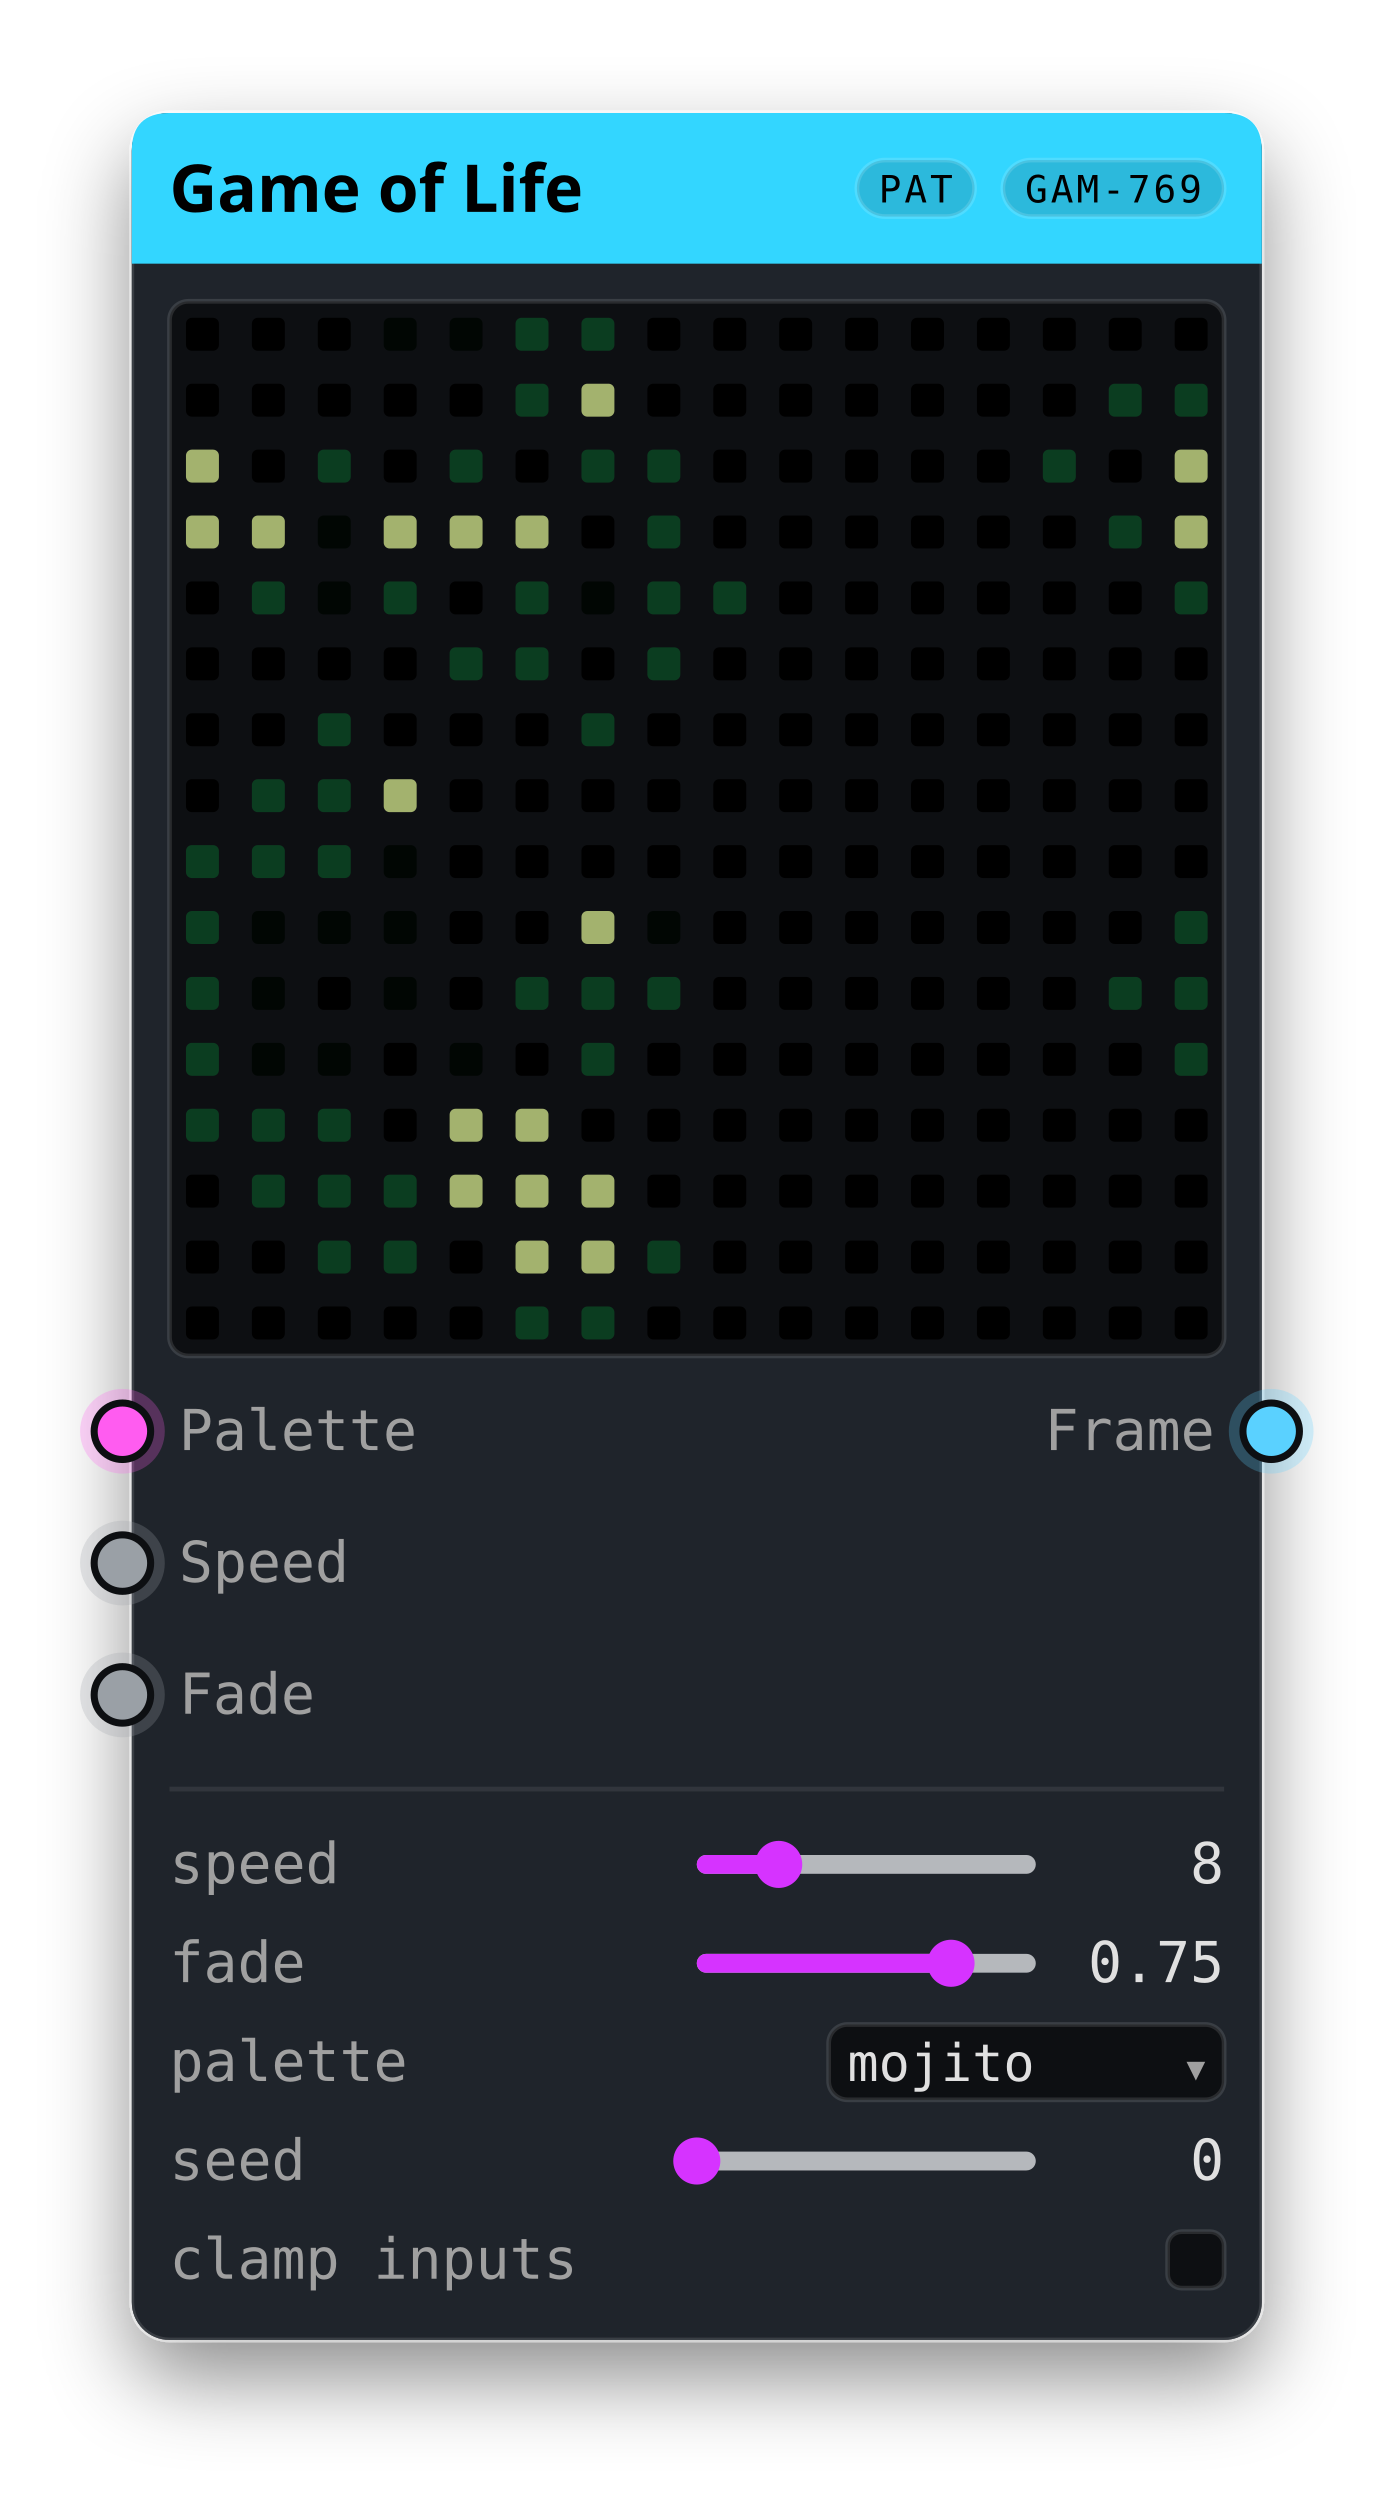
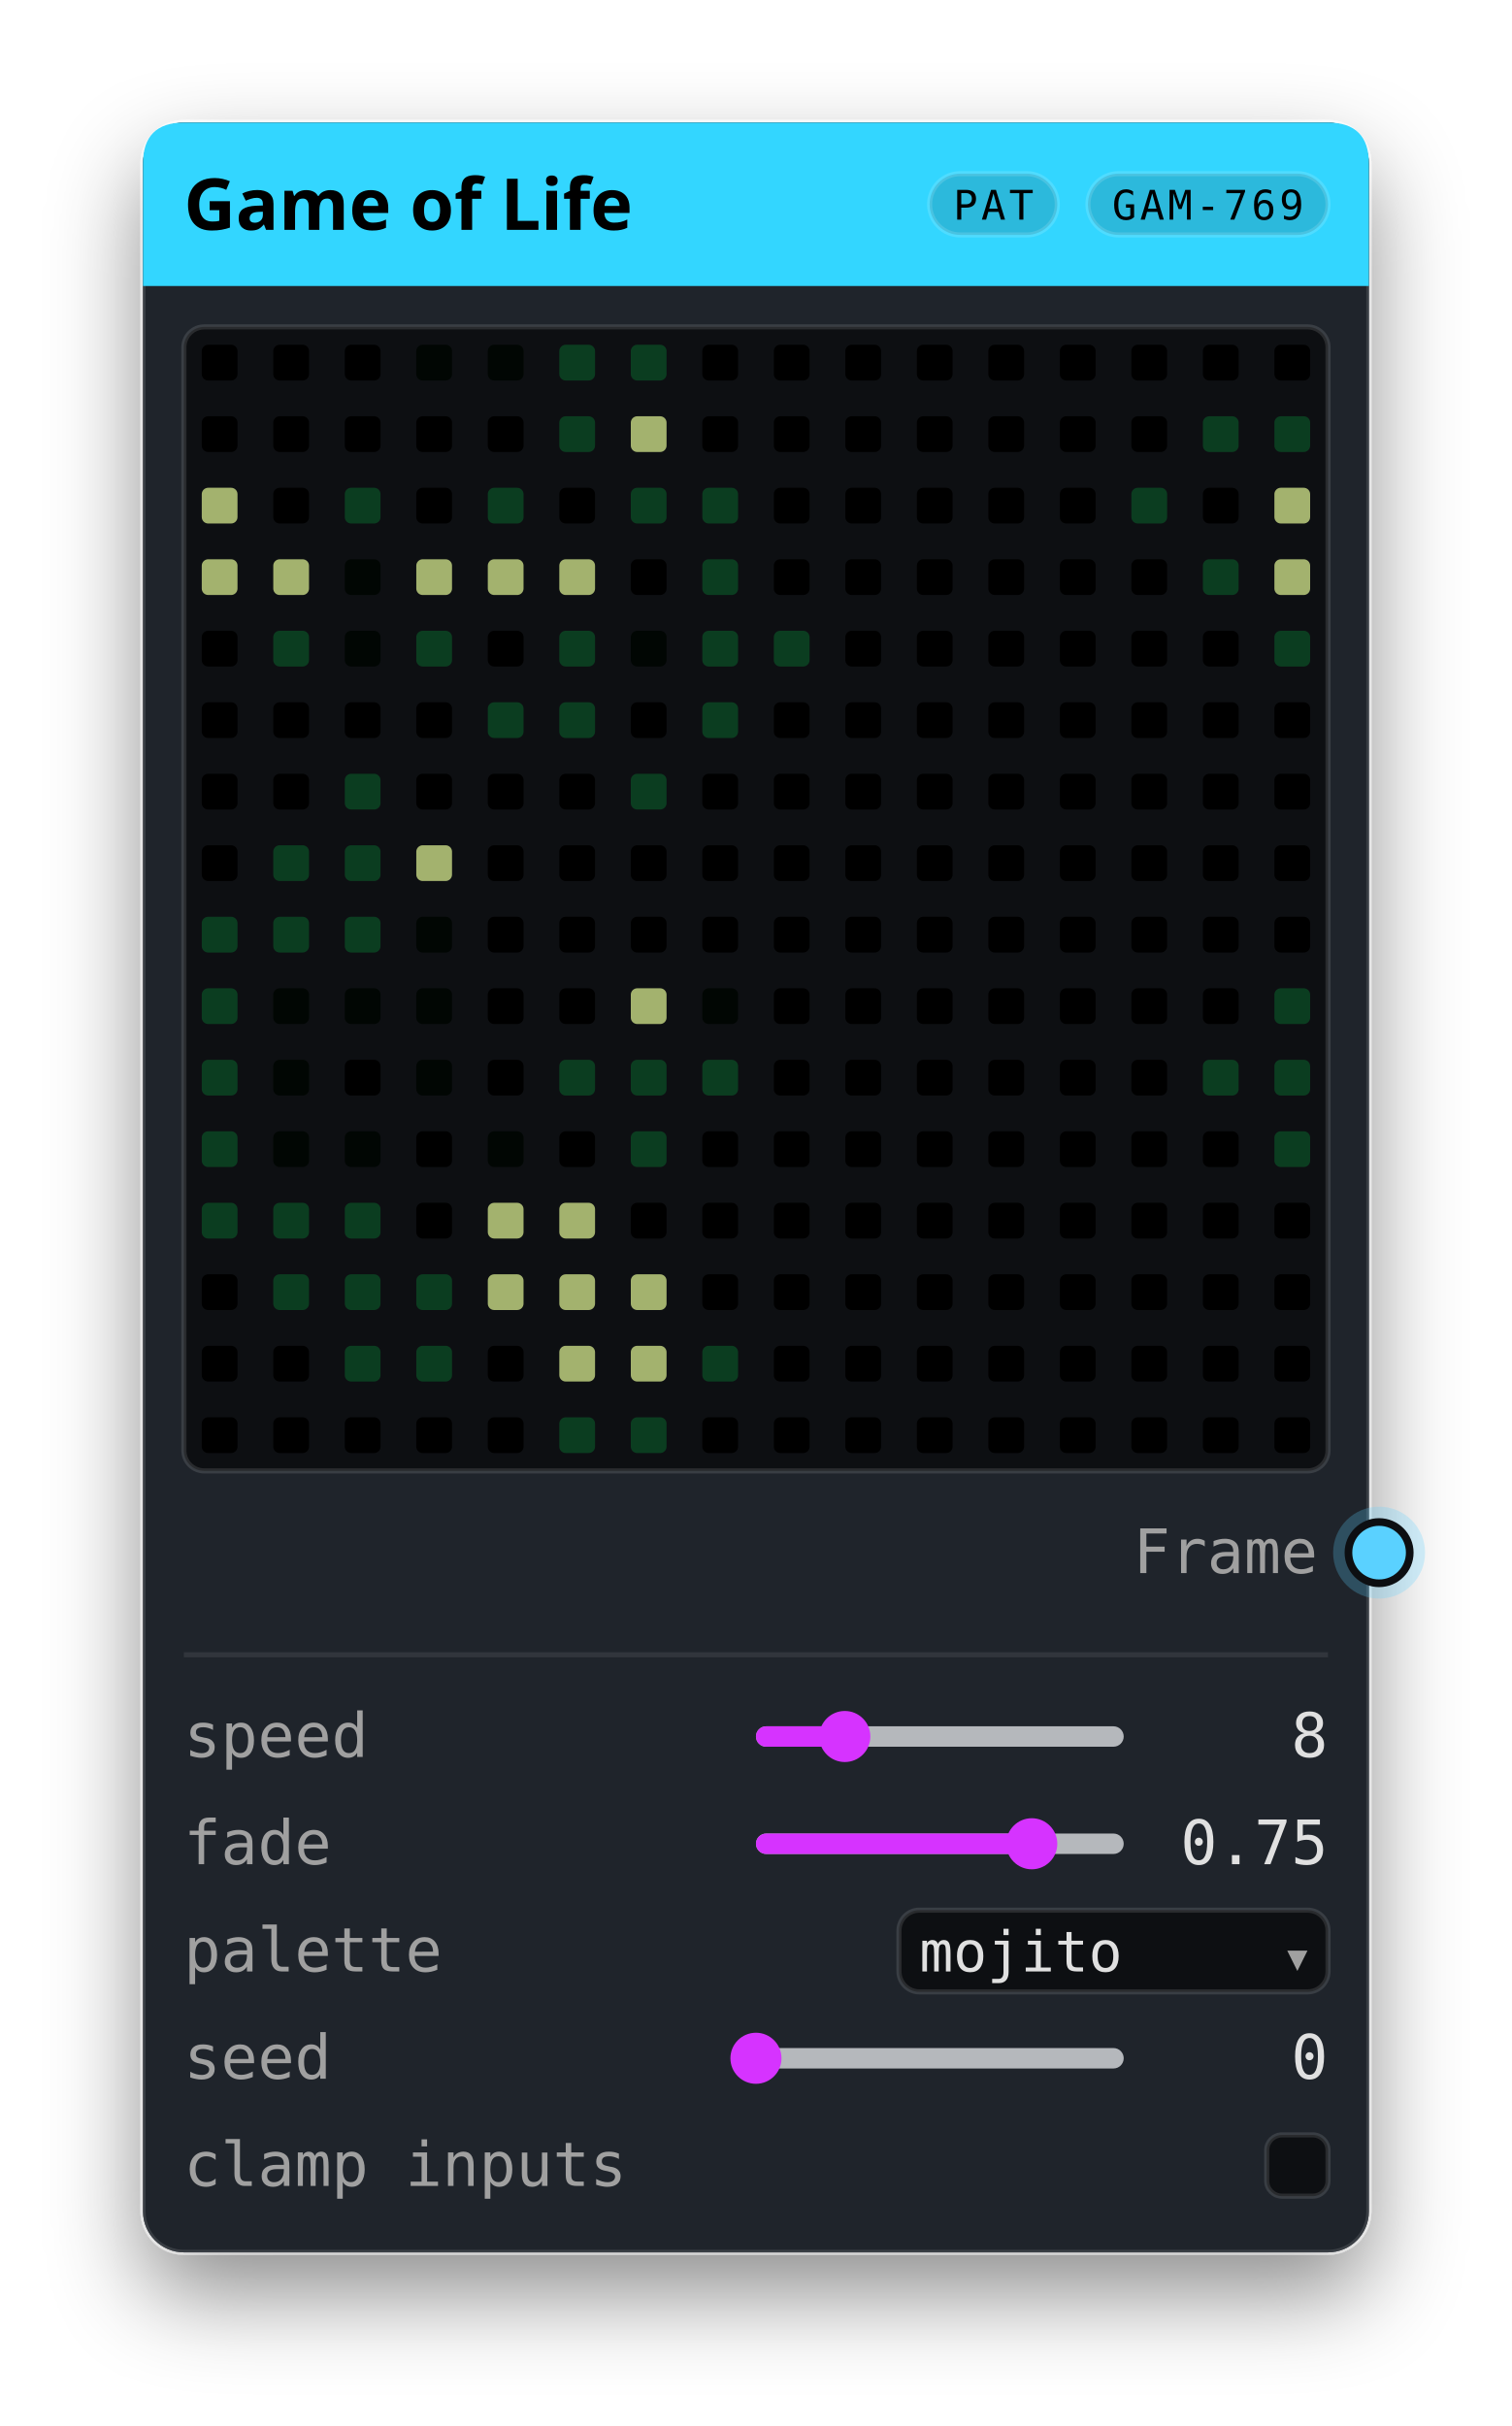
- <svg xmlns="http://www.w3.org/2000/svg" viewBox="0 0 296 531" width="296" height="531" role="img" aria-label="Game of Life node">
+ <svg xmlns="http://www.w3.org/2000/svg" viewBox="0 0 296 475" width="296" height="475" role="img" aria-label="Game of Life node">
  <defs>
    <filter id="shadow" x="-20%" y="-20%" width="140%" height="160%">
      <feDropShadow dx="0" dy="8" stdDeviation="9" flood-color="#000" flood-opacity="0.45" />
    </filter>
  </defs>
  <g transform="translate(28,24)">
-     <rect x="0" y="0" width="240" height="473" rx="8" fill="#1f242b" stroke="rgba(255,255,255,0.12)" filter="url(#shadow)" />
-     <rect x="0" y="0" width="240" height="473" rx="8" fill="#1f242b" stroke="rgba(255,255,255,0.12)" />
+     <rect x="0" y="0" width="240" height="417" rx="8" fill="#1f242b" stroke="rgba(255,255,255,0.12)" filter="url(#shadow)" />
+     <rect x="0" y="0" width="240" height="417" rx="8" fill="#1f242b" stroke="rgba(255,255,255,0.12)" />
    <path d="M0,32 L0,8 Q0,0 8,0 L232,0 Q240,0 240,8 L240,32 Z" fill="#33d6ff" />
    <text x="8" y="21" font-family="'Audiowide','Trebuchet MS','Arial Black',sans-serif" font-size="14" font-weight="600" fill="#000">Game of Life</text>
    <rect x="154" y="10" width="25" height="12" rx="6" fill="rgba(0,0,0,0.14)" stroke="rgba(255,255,255,0.14)" />
    <text x="166.5" y="19" text-anchor="middle" font-family="'JetBrains Mono','Cascadia Mono','Consolas',monospace" font-size="8" letter-spacing="0.08em" fill="#000">PAT</text>
    <rect x="185" y="10" width="47" height="12" rx="6" fill="rgba(0,0,0,0.14)" stroke="rgba(255,255,255,0.14)" />
    <text x="208.5" y="19" text-anchor="middle" font-family="'JetBrains Mono','Cascadia Mono','Consolas',monospace" font-size="8" letter-spacing="0.08em" fill="#000">GAM-769</text>
    <rect x="8" y="40" width="224" height="224" rx="4" fill="#0d0f12" stroke="rgba(255,255,255,0.12)" />
    <rect x="11.50" y="43.50" width="7.00" height="7.00" rx="1.26" fill="rgb(0,0,0)" />
    <rect x="25.50" y="43.50" width="7.00" height="7.00" rx="1.26" fill="rgb(0,0,0)" />
    <rect x="39.50" y="43.50" width="7.00" height="7.00" rx="1.26" fill="rgb(0,0,0)" />
    <rect x="53.50" y="43.50" width="7.00" height="7.00" rx="1.26" fill="rgb(1,6,3)" />
    <rect x="67.50" y="43.50" width="7.00" height="7.00" rx="1.26" fill="rgb(1,6,3)" />
    <rect x="81.50" y="43.50" width="7.00" height="7.00" rx="1.26" fill="rgb(11,61,32)" />
    <rect x="95.50" y="43.50" width="7.00" height="7.00" rx="1.26" fill="rgb(11,61,32)" />
    <rect x="109.50" y="43.50" width="7.00" height="7.00" rx="1.26" fill="rgb(0,0,0)" />
    <rect x="123.50" y="43.50" width="7.00" height="7.00" rx="1.26" fill="rgb(0,0,0)" />
    <rect x="137.50" y="43.50" width="7.00" height="7.00" rx="1.26" fill="rgb(0,0,0)" />
    <rect x="151.50" y="43.50" width="7.00" height="7.00" rx="1.26" fill="rgb(0,0,0)" />
    <rect x="165.50" y="43.50" width="7.00" height="7.00" rx="1.26" fill="rgb(0,0,0)" />
    <rect x="179.50" y="43.50" width="7.00" height="7.00" rx="1.26" fill="rgb(0,0,0)" />
    <rect x="193.50" y="43.50" width="7.00" height="7.00" rx="1.26" fill="rgb(0,0,0)" />
    <rect x="207.50" y="43.50" width="7.00" height="7.00" rx="1.26" fill="rgb(0,0,0)" />
    <rect x="221.50" y="43.50" width="7.00" height="7.00" rx="1.26" fill="rgb(0,0,0)" />
    <rect x="11.50" y="57.50" width="7.00" height="7.00" rx="1.26" fill="rgb(0,0,0)" />
    <rect x="25.50" y="57.50" width="7.00" height="7.00" rx="1.26" fill="rgb(0,0,0)" />
    <rect x="39.50" y="57.50" width="7.00" height="7.00" rx="1.26" fill="rgb(0,0,0)" />
    <rect x="53.50" y="57.50" width="7.00" height="7.00" rx="1.26" fill="rgb(0,0,0)" />
    <rect x="67.50" y="57.50" width="7.00" height="7.00" rx="1.26" fill="rgb(0,0,0)" />
    <rect x="81.50" y="57.50" width="7.00" height="7.00" rx="1.26" fill="rgb(11,61,32)" />
    <rect x="95.50" y="57.50" width="7.00" height="7.00" rx="1.26" fill="rgb(163,178,110)" />
    <rect x="109.50" y="57.50" width="7.00" height="7.00" rx="1.26" fill="rgb(0,0,0)" />
    <rect x="123.50" y="57.50" width="7.00" height="7.00" rx="1.26" fill="rgb(0,0,0)" />
    <rect x="137.50" y="57.50" width="7.00" height="7.00" rx="1.26" fill="rgb(0,0,0)" />
    <rect x="151.50" y="57.50" width="7.00" height="7.00" rx="1.26" fill="rgb(0,0,0)" />
    <rect x="165.50" y="57.50" width="7.00" height="7.00" rx="1.26" fill="rgb(0,0,0)" />
    <rect x="179.50" y="57.50" width="7.00" height="7.00" rx="1.26" fill="rgb(0,0,0)" />
    <rect x="193.50" y="57.50" width="7.00" height="7.00" rx="1.26" fill="rgb(0,0,0)" />
    <rect x="207.50" y="57.50" width="7.00" height="7.00" rx="1.26" fill="rgb(11,61,32)" />
    <rect x="221.50" y="57.50" width="7.00" height="7.00" rx="1.26" fill="rgb(11,61,32)" />
    <rect x="11.50" y="71.50" width="7.00" height="7.00" rx="1.26" fill="rgb(163,178,110)" />
    <rect x="25.50" y="71.50" width="7.00" height="7.00" rx="1.26" fill="rgb(0,0,0)" />
    <rect x="39.50" y="71.50" width="7.00" height="7.00" rx="1.26" fill="rgb(11,61,32)" />
    <rect x="53.50" y="71.50" width="7.00" height="7.00" rx="1.26" fill="rgb(0,0,0)" />
    <rect x="67.50" y="71.50" width="7.00" height="7.00" rx="1.26" fill="rgb(11,61,32)" />
    <rect x="81.50" y="71.50" width="7.00" height="7.00" rx="1.26" fill="rgb(0,0,0)" />
    <rect x="95.50" y="71.50" width="7.00" height="7.00" rx="1.26" fill="rgb(11,61,32)" />
    <rect x="109.50" y="71.50" width="7.00" height="7.00" rx="1.26" fill="rgb(11,61,32)" />
    <rect x="123.50" y="71.50" width="7.00" height="7.00" rx="1.26" fill="rgb(0,0,0)" />
    <rect x="137.50" y="71.50" width="7.00" height="7.00" rx="1.26" fill="rgb(0,0,0)" />
    <rect x="151.50" y="71.50" width="7.00" height="7.00" rx="1.26" fill="rgb(0,0,0)" />
    <rect x="165.50" y="71.50" width="7.00" height="7.00" rx="1.26" fill="rgb(0,0,0)" />
    <rect x="179.50" y="71.50" width="7.00" height="7.00" rx="1.26" fill="rgb(0,0,0)" />
    <rect x="193.50" y="71.50" width="7.00" height="7.00" rx="1.26" fill="rgb(11,61,32)" />
    <rect x="207.50" y="71.50" width="7.00" height="7.00" rx="1.26" fill="rgb(0,0,0)" />
    <rect x="221.50" y="71.50" width="7.00" height="7.00" rx="1.26" fill="rgb(163,178,110)" />
    <rect x="11.50" y="85.50" width="7.00" height="7.00" rx="1.26" fill="rgb(163,178,110)" />
    <rect x="25.50" y="85.50" width="7.00" height="7.00" rx="1.26" fill="rgb(163,178,110)" />
    <rect x="39.50" y="85.50" width="7.00" height="7.00" rx="1.26" fill="rgb(1,6,3)" />
    <rect x="53.50" y="85.50" width="7.00" height="7.00" rx="1.26" fill="rgb(163,178,110)" />
    <rect x="67.50" y="85.50" width="7.00" height="7.00" rx="1.26" fill="rgb(163,178,110)" />
    <rect x="81.50" y="85.50" width="7.00" height="7.00" rx="1.26" fill="rgb(163,178,110)" />
    <rect x="95.50" y="85.50" width="7.00" height="7.00" rx="1.26" fill="rgb(0,0,0)" />
    <rect x="109.50" y="85.50" width="7.00" height="7.00" rx="1.26" fill="rgb(11,61,32)" />
    <rect x="123.50" y="85.50" width="7.00" height="7.00" rx="1.26" fill="rgb(0,0,0)" />
    <rect x="137.50" y="85.50" width="7.00" height="7.00" rx="1.26" fill="rgb(0,0,0)" />
    <rect x="151.50" y="85.50" width="7.00" height="7.00" rx="1.26" fill="rgb(0,0,0)" />
    <rect x="165.50" y="85.50" width="7.00" height="7.00" rx="1.26" fill="rgb(0,0,0)" />
    <rect x="179.50" y="85.50" width="7.00" height="7.00" rx="1.26" fill="rgb(0,0,0)" />
    <rect x="193.50" y="85.50" width="7.00" height="7.00" rx="1.26" fill="rgb(0,0,0)" />
    <rect x="207.50" y="85.50" width="7.00" height="7.00" rx="1.26" fill="rgb(11,61,32)" />
    <rect x="221.50" y="85.50" width="7.00" height="7.00" rx="1.26" fill="rgb(163,178,110)" />
    <rect x="11.50" y="99.50" width="7.00" height="7.00" rx="1.26" fill="rgb(0,0,0)" />
    <rect x="25.50" y="99.50" width="7.00" height="7.00" rx="1.26" fill="rgb(11,61,32)" />
    <rect x="39.50" y="99.50" width="7.00" height="7.00" rx="1.26" fill="rgb(1,6,3)" />
    <rect x="53.50" y="99.50" width="7.00" height="7.00" rx="1.26" fill="rgb(11,61,32)" />
    <rect x="67.50" y="99.50" width="7.00" height="7.00" rx="1.26" fill="rgb(0,0,0)" />
    <rect x="81.50" y="99.50" width="7.00" height="7.00" rx="1.26" fill="rgb(11,61,32)" />
    <rect x="95.50" y="99.50" width="7.00" height="7.00" rx="1.26" fill="rgb(1,6,3)" />
    <rect x="109.50" y="99.50" width="7.00" height="7.00" rx="1.26" fill="rgb(11,61,32)" />
    <rect x="123.50" y="99.50" width="7.00" height="7.00" rx="1.26" fill="rgb(11,61,32)" />
    <rect x="137.50" y="99.50" width="7.00" height="7.00" rx="1.26" fill="rgb(0,0,0)" />
    <rect x="151.50" y="99.50" width="7.00" height="7.00" rx="1.26" fill="rgb(0,0,0)" />
    <rect x="165.50" y="99.50" width="7.00" height="7.00" rx="1.26" fill="rgb(0,0,0)" />
    <rect x="179.50" y="99.50" width="7.00" height="7.00" rx="1.26" fill="rgb(0,0,0)" />
    <rect x="193.50" y="99.50" width="7.00" height="7.00" rx="1.26" fill="rgb(0,0,0)" />
    <rect x="207.50" y="99.50" width="7.00" height="7.00" rx="1.26" fill="rgb(0,0,0)" />
    <rect x="221.50" y="99.50" width="7.00" height="7.00" rx="1.26" fill="rgb(11,61,32)" />
    <rect x="11.50" y="113.50" width="7.00" height="7.00" rx="1.26" fill="rgb(0,0,0)" />
    <rect x="25.50" y="113.50" width="7.00" height="7.00" rx="1.26" fill="rgb(0,0,0)" />
    <rect x="39.50" y="113.50" width="7.00" height="7.00" rx="1.26" fill="rgb(0,0,0)" />
    <rect x="53.50" y="113.50" width="7.00" height="7.00" rx="1.26" fill="rgb(0,0,0)" />
    <rect x="67.50" y="113.50" width="7.00" height="7.00" rx="1.26" fill="rgb(11,61,32)" />
    <rect x="81.50" y="113.50" width="7.00" height="7.00" rx="1.26" fill="rgb(11,61,32)" />
    <rect x="95.50" y="113.50" width="7.00" height="7.00" rx="1.26" fill="rgb(0,0,0)" />
    <rect x="109.50" y="113.50" width="7.00" height="7.00" rx="1.26" fill="rgb(11,61,32)" />
    <rect x="123.50" y="113.50" width="7.00" height="7.00" rx="1.26" fill="rgb(0,0,0)" />
    <rect x="137.50" y="113.50" width="7.00" height="7.00" rx="1.26" fill="rgb(0,0,0)" />
    <rect x="151.50" y="113.50" width="7.00" height="7.00" rx="1.26" fill="rgb(0,0,0)" />
    <rect x="165.50" y="113.50" width="7.00" height="7.00" rx="1.26" fill="rgb(0,0,0)" />
    <rect x="179.50" y="113.50" width="7.00" height="7.00" rx="1.26" fill="rgb(0,0,0)" />
    <rect x="193.50" y="113.50" width="7.00" height="7.00" rx="1.26" fill="rgb(0,0,0)" />
    <rect x="207.50" y="113.50" width="7.00" height="7.00" rx="1.26" fill="rgb(0,0,0)" />
    <rect x="221.50" y="113.50" width="7.00" height="7.00" rx="1.26" fill="rgb(0,0,0)" />
    <rect x="11.50" y="127.50" width="7.00" height="7.00" rx="1.26" fill="rgb(0,0,0)" />
    <rect x="25.50" y="127.50" width="7.00" height="7.00" rx="1.26" fill="rgb(0,0,0)" />
    <rect x="39.50" y="127.50" width="7.00" height="7.00" rx="1.26" fill="rgb(11,61,32)" />
    <rect x="53.50" y="127.50" width="7.00" height="7.00" rx="1.26" fill="rgb(0,0,0)" />
    <rect x="67.50" y="127.50" width="7.00" height="7.00" rx="1.26" fill="rgb(0,0,0)" />
    <rect x="81.50" y="127.50" width="7.00" height="7.00" rx="1.26" fill="rgb(0,0,0)" />
    <rect x="95.50" y="127.50" width="7.00" height="7.00" rx="1.26" fill="rgb(11,61,32)" />
    <rect x="109.50" y="127.50" width="7.00" height="7.00" rx="1.26" fill="rgb(0,0,0)" />
    <rect x="123.50" y="127.50" width="7.00" height="7.00" rx="1.26" fill="rgb(0,0,0)" />
    <rect x="137.50" y="127.50" width="7.00" height="7.00" rx="1.26" fill="rgb(0,0,0)" />
    <rect x="151.50" y="127.50" width="7.00" height="7.00" rx="1.26" fill="rgb(0,0,0)" />
    <rect x="165.50" y="127.50" width="7.00" height="7.00" rx="1.26" fill="rgb(0,0,0)" />
    <rect x="179.50" y="127.50" width="7.00" height="7.00" rx="1.26" fill="rgb(0,0,0)" />
    <rect x="193.50" y="127.50" width="7.00" height="7.00" rx="1.26" fill="rgb(0,0,0)" />
    <rect x="207.50" y="127.50" width="7.00" height="7.00" rx="1.26" fill="rgb(0,0,0)" />
    <rect x="221.50" y="127.50" width="7.00" height="7.00" rx="1.26" fill="rgb(0,0,0)" />
    <rect x="11.50" y="141.50" width="7.00" height="7.00" rx="1.26" fill="rgb(0,0,0)" />
    <rect x="25.50" y="141.50" width="7.00" height="7.00" rx="1.26" fill="rgb(11,61,32)" />
    <rect x="39.50" y="141.50" width="7.00" height="7.00" rx="1.26" fill="rgb(11,61,32)" />
    <rect x="53.50" y="141.50" width="7.00" height="7.00" rx="1.26" fill="rgb(163,178,110)" />
    <rect x="67.50" y="141.50" width="7.00" height="7.00" rx="1.26" fill="rgb(0,0,0)" />
    <rect x="81.50" y="141.50" width="7.00" height="7.00" rx="1.26" fill="rgb(0,0,0)" />
    <rect x="95.50" y="141.50" width="7.00" height="7.00" rx="1.26" fill="rgb(0,0,0)" />
    <rect x="109.50" y="141.50" width="7.00" height="7.00" rx="1.26" fill="rgb(0,0,0)" />
    <rect x="123.50" y="141.50" width="7.00" height="7.00" rx="1.26" fill="rgb(0,0,0)" />
    <rect x="137.50" y="141.50" width="7.00" height="7.00" rx="1.26" fill="rgb(0,0,0)" />
    <rect x="151.50" y="141.50" width="7.00" height="7.00" rx="1.26" fill="rgb(0,0,0)" />
    <rect x="165.50" y="141.50" width="7.00" height="7.00" rx="1.26" fill="rgb(0,0,0)" />
    <rect x="179.50" y="141.50" width="7.00" height="7.00" rx="1.26" fill="rgb(0,0,0)" />
    <rect x="193.50" y="141.50" width="7.00" height="7.00" rx="1.26" fill="rgb(0,0,0)" />
    <rect x="207.50" y="141.50" width="7.00" height="7.00" rx="1.26" fill="rgb(0,0,0)" />
    <rect x="221.50" y="141.50" width="7.00" height="7.00" rx="1.26" fill="rgb(0,0,0)" />
    <rect x="11.50" y="155.50" width="7.00" height="7.00" rx="1.26" fill="rgb(11,61,32)" />
    <rect x="25.50" y="155.50" width="7.00" height="7.00" rx="1.26" fill="rgb(11,61,32)" />
    <rect x="39.50" y="155.50" width="7.00" height="7.00" rx="1.26" fill="rgb(11,61,32)" />
    <rect x="53.50" y="155.50" width="7.00" height="7.00" rx="1.26" fill="rgb(1,6,3)" />
    <rect x="67.50" y="155.50" width="7.00" height="7.00" rx="1.26" fill="rgb(0,0,0)" />
    <rect x="81.50" y="155.50" width="7.00" height="7.00" rx="1.26" fill="rgb(0,0,0)" />
    <rect x="95.50" y="155.50" width="7.00" height="7.00" rx="1.26" fill="rgb(0,0,0)" />
    <rect x="109.50" y="155.50" width="7.00" height="7.00" rx="1.26" fill="rgb(0,0,0)" />
    <rect x="123.50" y="155.50" width="7.00" height="7.00" rx="1.26" fill="rgb(0,0,0)" />
    <rect x="137.50" y="155.50" width="7.00" height="7.00" rx="1.26" fill="rgb(0,0,0)" />
    <rect x="151.50" y="155.50" width="7.00" height="7.00" rx="1.26" fill="rgb(0,0,0)" />
    <rect x="165.50" y="155.50" width="7.00" height="7.00" rx="1.26" fill="rgb(0,0,0)" />
    <rect x="179.50" y="155.50" width="7.00" height="7.00" rx="1.26" fill="rgb(0,0,0)" />
    <rect x="193.50" y="155.50" width="7.00" height="7.00" rx="1.26" fill="rgb(0,0,0)" />
    <rect x="207.50" y="155.50" width="7.00" height="7.00" rx="1.26" fill="rgb(0,0,0)" />
    <rect x="221.50" y="155.50" width="7.00" height="7.00" rx="1.26" fill="rgb(0,0,0)" />
    <rect x="11.50" y="169.50" width="7.00" height="7.00" rx="1.26" fill="rgb(11,61,32)" />
    <rect x="25.50" y="169.50" width="7.00" height="7.00" rx="1.26" fill="rgb(1,6,3)" />
    <rect x="39.50" y="169.50" width="7.00" height="7.00" rx="1.26" fill="rgb(1,6,3)" />
    <rect x="53.50" y="169.50" width="7.00" height="7.00" rx="1.26" fill="rgb(1,6,3)" />
    <rect x="67.50" y="169.50" width="7.00" height="7.00" rx="1.26" fill="rgb(0,0,0)" />
    <rect x="81.50" y="169.50" width="7.00" height="7.00" rx="1.26" fill="rgb(0,0,0)" />
    <rect x="95.50" y="169.50" width="7.00" height="7.00" rx="1.26" fill="rgb(163,178,110)" />
    <rect x="109.50" y="169.50" width="7.00" height="7.00" rx="1.26" fill="rgb(1,6,3)" />
    <rect x="123.50" y="169.50" width="7.00" height="7.00" rx="1.26" fill="rgb(0,0,0)" />
    <rect x="137.50" y="169.50" width="7.00" height="7.00" rx="1.26" fill="rgb(0,0,0)" />
    <rect x="151.50" y="169.50" width="7.00" height="7.00" rx="1.26" fill="rgb(0,0,0)" />
    <rect x="165.50" y="169.50" width="7.00" height="7.00" rx="1.26" fill="rgb(0,0,0)" />
    <rect x="179.50" y="169.50" width="7.00" height="7.00" rx="1.26" fill="rgb(0,0,0)" />
    <rect x="193.50" y="169.50" width="7.00" height="7.00" rx="1.26" fill="rgb(0,0,0)" />
    <rect x="207.50" y="169.50" width="7.00" height="7.00" rx="1.26" fill="rgb(0,0,0)" />
    <rect x="221.50" y="169.50" width="7.00" height="7.00" rx="1.26" fill="rgb(11,61,32)" />
    <rect x="11.50" y="183.50" width="7.00" height="7.00" rx="1.26" fill="rgb(11,61,32)" />
    <rect x="25.50" y="183.50" width="7.00" height="7.00" rx="1.26" fill="rgb(1,6,3)" />
    <rect x="39.50" y="183.50" width="7.00" height="7.00" rx="1.26" fill="rgb(0,0,0)" />
    <rect x="53.50" y="183.50" width="7.00" height="7.00" rx="1.26" fill="rgb(1,6,3)" />
    <rect x="67.50" y="183.50" width="7.00" height="7.00" rx="1.26" fill="rgb(0,0,0)" />
    <rect x="81.50" y="183.50" width="7.00" height="7.00" rx="1.26" fill="rgb(11,61,32)" />
    <rect x="95.50" y="183.50" width="7.00" height="7.00" rx="1.26" fill="rgb(11,61,32)" />
    <rect x="109.50" y="183.50" width="7.00" height="7.00" rx="1.26" fill="rgb(11,61,32)" />
    <rect x="123.50" y="183.50" width="7.00" height="7.00" rx="1.26" fill="rgb(0,0,0)" />
    <rect x="137.50" y="183.50" width="7.00" height="7.00" rx="1.26" fill="rgb(0,0,0)" />
    <rect x="151.50" y="183.50" width="7.00" height="7.00" rx="1.26" fill="rgb(0,0,0)" />
    <rect x="165.50" y="183.50" width="7.00" height="7.00" rx="1.26" fill="rgb(0,0,0)" />
    <rect x="179.50" y="183.50" width="7.00" height="7.00" rx="1.26" fill="rgb(0,0,0)" />
    <rect x="193.50" y="183.50" width="7.00" height="7.00" rx="1.26" fill="rgb(0,0,0)" />
    <rect x="207.50" y="183.50" width="7.00" height="7.00" rx="1.26" fill="rgb(11,61,32)" />
    <rect x="221.50" y="183.50" width="7.00" height="7.00" rx="1.26" fill="rgb(11,61,32)" />
    <rect x="11.50" y="197.50" width="7.00" height="7.00" rx="1.26" fill="rgb(11,61,32)" />
    <rect x="25.50" y="197.50" width="7.00" height="7.00" rx="1.26" fill="rgb(1,6,3)" />
    <rect x="39.50" y="197.50" width="7.00" height="7.00" rx="1.26" fill="rgb(1,6,3)" />
    <rect x="53.50" y="197.50" width="7.00" height="7.00" rx="1.26" fill="rgb(0,0,0)" />
    <rect x="67.50" y="197.50" width="7.00" height="7.00" rx="1.26" fill="rgb(1,6,3)" />
    <rect x="81.50" y="197.50" width="7.00" height="7.00" rx="1.26" fill="rgb(0,0,0)" />
    <rect x="95.50" y="197.50" width="7.00" height="7.00" rx="1.26" fill="rgb(11,61,32)" />
    <rect x="109.50" y="197.50" width="7.00" height="7.00" rx="1.26" fill="rgb(0,0,0)" />
    <rect x="123.50" y="197.50" width="7.00" height="7.00" rx="1.26" fill="rgb(0,0,0)" />
    <rect x="137.50" y="197.50" width="7.00" height="7.00" rx="1.26" fill="rgb(0,0,0)" />
    <rect x="151.50" y="197.50" width="7.00" height="7.00" rx="1.26" fill="rgb(0,0,0)" />
    <rect x="165.50" y="197.50" width="7.00" height="7.00" rx="1.26" fill="rgb(0,0,0)" />
    <rect x="179.50" y="197.50" width="7.00" height="7.00" rx="1.26" fill="rgb(0,0,0)" />
    <rect x="193.50" y="197.50" width="7.00" height="7.00" rx="1.26" fill="rgb(0,0,0)" />
    <rect x="207.50" y="197.50" width="7.00" height="7.00" rx="1.26" fill="rgb(0,0,0)" />
    <rect x="221.50" y="197.50" width="7.00" height="7.00" rx="1.26" fill="rgb(11,61,32)" />
    <rect x="11.50" y="211.50" width="7.00" height="7.00" rx="1.26" fill="rgb(11,61,32)" />
    <rect x="25.50" y="211.50" width="7.00" height="7.00" rx="1.26" fill="rgb(11,61,32)" />
    <rect x="39.50" y="211.50" width="7.00" height="7.00" rx="1.26" fill="rgb(11,61,32)" />
    <rect x="53.50" y="211.50" width="7.00" height="7.00" rx="1.26" fill="rgb(0,0,0)" />
    <rect x="67.50" y="211.50" width="7.00" height="7.00" rx="1.26" fill="rgb(163,178,110)" />
    <rect x="81.50" y="211.50" width="7.00" height="7.00" rx="1.26" fill="rgb(163,178,110)" />
    <rect x="95.50" y="211.50" width="7.00" height="7.00" rx="1.26" fill="rgb(0,0,0)" />
    <rect x="109.50" y="211.50" width="7.00" height="7.00" rx="1.26" fill="rgb(0,0,0)" />
    <rect x="123.50" y="211.50" width="7.00" height="7.00" rx="1.26" fill="rgb(0,0,0)" />
    <rect x="137.50" y="211.50" width="7.00" height="7.00" rx="1.26" fill="rgb(0,0,0)" />
    <rect x="151.50" y="211.50" width="7.00" height="7.00" rx="1.26" fill="rgb(0,0,0)" />
    <rect x="165.50" y="211.50" width="7.00" height="7.00" rx="1.26" fill="rgb(0,0,0)" />
    <rect x="179.50" y="211.50" width="7.00" height="7.00" rx="1.26" fill="rgb(0,0,0)" />
    <rect x="193.50" y="211.50" width="7.00" height="7.00" rx="1.26" fill="rgb(0,0,0)" />
    <rect x="207.50" y="211.50" width="7.00" height="7.00" rx="1.26" fill="rgb(0,0,0)" />
    <rect x="221.50" y="211.50" width="7.00" height="7.00" rx="1.26" fill="rgb(0,0,0)" />
    <rect x="11.50" y="225.50" width="7.00" height="7.00" rx="1.26" fill="rgb(0,0,0)" />
    <rect x="25.50" y="225.50" width="7.00" height="7.00" rx="1.26" fill="rgb(11,61,32)" />
    <rect x="39.50" y="225.50" width="7.00" height="7.00" rx="1.26" fill="rgb(11,61,32)" />
    <rect x="53.50" y="225.50" width="7.00" height="7.00" rx="1.26" fill="rgb(11,61,32)" />
    <rect x="67.50" y="225.50" width="7.00" height="7.00" rx="1.26" fill="rgb(163,178,110)" />
    <rect x="81.50" y="225.50" width="7.00" height="7.00" rx="1.26" fill="rgb(163,178,110)" />
    <rect x="95.50" y="225.50" width="7.00" height="7.00" rx="1.26" fill="rgb(163,178,110)" />
    <rect x="109.50" y="225.50" width="7.00" height="7.00" rx="1.26" fill="rgb(0,0,0)" />
    <rect x="123.50" y="225.50" width="7.00" height="7.00" rx="1.26" fill="rgb(0,0,0)" />
    <rect x="137.50" y="225.50" width="7.00" height="7.00" rx="1.26" fill="rgb(0,0,0)" />
    <rect x="151.50" y="225.50" width="7.00" height="7.00" rx="1.26" fill="rgb(0,0,0)" />
    <rect x="165.50" y="225.50" width="7.00" height="7.00" rx="1.26" fill="rgb(0,0,0)" />
    <rect x="179.50" y="225.50" width="7.00" height="7.00" rx="1.26" fill="rgb(0,0,0)" />
    <rect x="193.50" y="225.50" width="7.00" height="7.00" rx="1.26" fill="rgb(0,0,0)" />
    <rect x="207.50" y="225.50" width="7.00" height="7.00" rx="1.26" fill="rgb(0,0,0)" />
    <rect x="221.50" y="225.50" width="7.00" height="7.00" rx="1.26" fill="rgb(0,0,0)" />
    <rect x="11.50" y="239.50" width="7.00" height="7.00" rx="1.26" fill="rgb(0,0,0)" />
    <rect x="25.50" y="239.50" width="7.00" height="7.00" rx="1.26" fill="rgb(0,0,0)" />
    <rect x="39.50" y="239.50" width="7.00" height="7.00" rx="1.26" fill="rgb(11,61,32)" />
    <rect x="53.50" y="239.50" width="7.00" height="7.00" rx="1.26" fill="rgb(11,61,32)" />
    <rect x="67.50" y="239.50" width="7.00" height="7.00" rx="1.26" fill="rgb(0,0,0)" />
    <rect x="81.50" y="239.50" width="7.00" height="7.00" rx="1.26" fill="rgb(163,178,110)" />
    <rect x="95.50" y="239.50" width="7.00" height="7.00" rx="1.26" fill="rgb(163,178,110)" />
    <rect x="109.50" y="239.50" width="7.00" height="7.00" rx="1.26" fill="rgb(11,61,32)" />
    <rect x="123.50" y="239.50" width="7.00" height="7.00" rx="1.26" fill="rgb(0,0,0)" />
    <rect x="137.50" y="239.50" width="7.00" height="7.00" rx="1.26" fill="rgb(0,0,0)" />
    <rect x="151.50" y="239.50" width="7.00" height="7.00" rx="1.26" fill="rgb(0,0,0)" />
    <rect x="165.50" y="239.50" width="7.00" height="7.00" rx="1.26" fill="rgb(0,0,0)" />
    <rect x="179.50" y="239.50" width="7.00" height="7.00" rx="1.26" fill="rgb(0,0,0)" />
    <rect x="193.50" y="239.50" width="7.00" height="7.00" rx="1.26" fill="rgb(0,0,0)" />
    <rect x="207.50" y="239.50" width="7.00" height="7.00" rx="1.26" fill="rgb(0,0,0)" />
    <rect x="221.50" y="239.50" width="7.00" height="7.00" rx="1.26" fill="rgb(0,0,0)" />
    <rect x="11.50" y="253.50" width="7.00" height="7.00" rx="1.26" fill="rgb(0,0,0)" />
    <rect x="25.50" y="253.50" width="7.00" height="7.00" rx="1.26" fill="rgb(0,0,0)" />
    <rect x="39.50" y="253.50" width="7.00" height="7.00" rx="1.26" fill="rgb(0,0,0)" />
    <rect x="53.50" y="253.50" width="7.00" height="7.00" rx="1.26" fill="rgb(0,0,0)" />
    <rect x="67.50" y="253.50" width="7.00" height="7.00" rx="1.26" fill="rgb(0,0,0)" />
    <rect x="81.50" y="253.50" width="7.00" height="7.00" rx="1.26" fill="rgb(11,61,32)" />
    <rect x="95.50" y="253.50" width="7.00" height="7.00" rx="1.26" fill="rgb(11,61,32)" />
    <rect x="109.50" y="253.50" width="7.00" height="7.00" rx="1.26" fill="rgb(0,0,0)" />
    <rect x="123.50" y="253.50" width="7.00" height="7.00" rx="1.26" fill="rgb(0,0,0)" />
    <rect x="137.50" y="253.50" width="7.00" height="7.00" rx="1.26" fill="rgb(0,0,0)" />
    <rect x="151.50" y="253.50" width="7.00" height="7.00" rx="1.26" fill="rgb(0,0,0)" />
    <rect x="165.50" y="253.50" width="7.00" height="7.00" rx="1.26" fill="rgb(0,0,0)" />
    <rect x="179.50" y="253.50" width="7.00" height="7.00" rx="1.26" fill="rgb(0,0,0)" />
    <rect x="193.50" y="253.50" width="7.00" height="7.00" rx="1.26" fill="rgb(0,0,0)" />
    <rect x="207.50" y="253.50" width="7.00" height="7.00" rx="1.26" fill="rgb(0,0,0)" />
    <rect x="221.50" y="253.50" width="7.00" height="7.00" rx="1.26" fill="rgb(0,0,0)" />
-     <circle cx="-2" cy="280" r="9" fill="#ff5cf0" opacity="0.25" />
-     <circle cx="-2" cy="280" r="6" fill="#ff5cf0" stroke="#0d0f12" stroke-width="1.5" />
-     <text x="10" y="284" font-family="'JetBrains Mono','Cascadia Mono','Consolas',monospace" font-size="12" fill="#a0a0a0">Palette</text>
    <circle cx="242" cy="280" r="9" fill="#5ad1ff" opacity="0.25" />
    <circle cx="242" cy="280" r="6" fill="#5ad1ff" stroke="#0d0f12" stroke-width="1.5" />
    <text x="230" y="284" text-anchor="end" font-family="'JetBrains Mono','Cascadia Mono','Consolas',monospace" font-size="12" fill="#a0a0a0">Frame</text>
-     <circle cx="-2" cy="308" r="9" fill="#9aa0a6" opacity="0.25" />
-     <circle cx="-2" cy="308" r="6" fill="#9aa0a6" stroke="#0d0f12" stroke-width="1.5" />
-     <text x="10" y="312" font-family="'JetBrains Mono','Cascadia Mono','Consolas',monospace" font-size="12" fill="#a0a0a0">Speed</text>
-     <circle cx="-2" cy="336" r="9" fill="#9aa0a6" opacity="0.25" />
-     <circle cx="-2" cy="336" r="6" fill="#9aa0a6" stroke="#0d0f12" stroke-width="1.5" />
-     <text x="10" y="340" font-family="'JetBrains Mono','Cascadia Mono','Consolas',monospace" font-size="12" fill="#a0a0a0">Fade</text>
-     <line x1="8" y1="356" x2="232" y2="356" stroke="rgba(255,255,255,0.08)" />
-     <text x="8" y="376" font-family="'JetBrains Mono','Cascadia Mono','Consolas',monospace" font-size="12" fill="#a0a0a0">speed</text>
-     <g>
-       <rect x="120" y="370" width="72" height="4" rx="2" fill="#cfd2d6" opacity="0.85" />
-       <rect x="120" y="370" width="17.4" height="4" rx="2" fill="#d633ff" />
-       <circle cx="137.4" cy="372" r="5" fill="#d633ff" />
-       <text x="232" y="376" text-anchor="end" font-family="'JetBrains Mono','Cascadia Mono','Consolas',monospace" font-size="12" fill="#e0e0e0">8</text>
-     </g>
-     <text x="8" y="397" font-family="'JetBrains Mono','Cascadia Mono','Consolas',monospace" font-size="12" fill="#a0a0a0">fade</text>
-     <g>
-       <rect x="120" y="391" width="72" height="4" rx="2" fill="#cfd2d6" opacity="0.85" />
-       <rect x="120" y="391" width="54.0" height="4" rx="2" fill="#d633ff" />
-       <circle cx="174.0" cy="393" r="5" fill="#d633ff" />
-       <text x="232" y="397" text-anchor="end" font-family="'JetBrains Mono','Cascadia Mono','Consolas',monospace" font-size="12" fill="#e0e0e0">0.75</text>
-     </g>
-     <text x="8" y="418" font-family="'JetBrains Mono','Cascadia Mono','Consolas',monospace" font-size="12" fill="#a0a0a0">palette</text>
-     <g>
-       <rect x="148" y="406" width="84" height="16" rx="4" fill="#0d0f12" stroke="rgba(255,255,255,0.12)" />
-       <text x="152" y="418" font-family="'JetBrains Mono','Cascadia Mono','Consolas',monospace" font-size="11" fill="#e0e0e0">mojito</text>
-       <text x="228" y="418" text-anchor="end" font-size="8" fill="#a0a0a0">▾</text>
-     </g>
-     <text x="8" y="439" font-family="'JetBrains Mono','Cascadia Mono','Consolas',monospace" font-size="12" fill="#a0a0a0">seed</text>
-     <g>
-       <rect x="120" y="433" width="72" height="4" rx="2" fill="#cfd2d6" opacity="0.85" />
-       <rect x="120" y="433" width="0.0" height="4" rx="2" fill="#d633ff" />
-       <circle cx="120.0" cy="435" r="5" fill="#d633ff" />
-       <text x="232" y="439" text-anchor="end" font-family="'JetBrains Mono','Cascadia Mono','Consolas',monospace" font-size="12" fill="#e0e0e0">0</text>
-     </g>
-     <text x="8" y="460" font-family="'JetBrains Mono','Cascadia Mono','Consolas',monospace" font-size="12" fill="#a0a0a0">clamp inputs</text>
-     <g>
-       <rect x="220" y="450" width="12" height="12" rx="3" fill="#0d0f12" stroke="rgba(255,255,255,0.12)" />
+     <line x1="8" y1="300" x2="232" y2="300" stroke="rgba(255,255,255,0.08)" />
+     <text x="8" y="320" font-family="'JetBrains Mono','Cascadia Mono','Consolas',monospace" font-size="12" fill="#a0a0a0">speed</text>
+     <g>
+       <rect x="120" y="314" width="72" height="4" rx="2" fill="#cfd2d6" opacity="0.85" />
+       <rect x="120" y="314" width="17.4" height="4" rx="2" fill="#d633ff" />
+       <circle cx="137.4" cy="316" r="5" fill="#d633ff" />
+       <text x="232" y="320" text-anchor="end" font-family="'JetBrains Mono','Cascadia Mono','Consolas',monospace" font-size="12" fill="#e0e0e0">8</text>
+     </g>
+     <text x="8" y="341" font-family="'JetBrains Mono','Cascadia Mono','Consolas',monospace" font-size="12" fill="#a0a0a0">fade</text>
+     <g>
+       <rect x="120" y="335" width="72" height="4" rx="2" fill="#cfd2d6" opacity="0.85" />
+       <rect x="120" y="335" width="54.0" height="4" rx="2" fill="#d633ff" />
+       <circle cx="174.0" cy="337" r="5" fill="#d633ff" />
+       <text x="232" y="341" text-anchor="end" font-family="'JetBrains Mono','Cascadia Mono','Consolas',monospace" font-size="12" fill="#e0e0e0">0.75</text>
+     </g>
+     <text x="8" y="362" font-family="'JetBrains Mono','Cascadia Mono','Consolas',monospace" font-size="12" fill="#a0a0a0">palette</text>
+     <g>
+       <rect x="148" y="350" width="84" height="16" rx="4" fill="#0d0f12" stroke="rgba(255,255,255,0.12)" />
+       <text x="152" y="362" font-family="'JetBrains Mono','Cascadia Mono','Consolas',monospace" font-size="11" fill="#e0e0e0">mojito</text>
+       <text x="228" y="362" text-anchor="end" font-size="8" fill="#a0a0a0">▾</text>
+     </g>
+     <text x="8" y="383" font-family="'JetBrains Mono','Cascadia Mono','Consolas',monospace" font-size="12" fill="#a0a0a0">seed</text>
+     <g>
+       <rect x="120" y="377" width="72" height="4" rx="2" fill="#cfd2d6" opacity="0.85" />
+       <rect x="120" y="377" width="0.0" height="4" rx="2" fill="#d633ff" />
+       <circle cx="120.0" cy="379" r="5" fill="#d633ff" />
+       <text x="232" y="383" text-anchor="end" font-family="'JetBrains Mono','Cascadia Mono','Consolas',monospace" font-size="12" fill="#e0e0e0">0</text>
+     </g>
+     <text x="8" y="404" font-family="'JetBrains Mono','Cascadia Mono','Consolas',monospace" font-size="12" fill="#a0a0a0">clamp inputs</text>
+     <g>
+       <rect x="220" y="394" width="12" height="12" rx="3" fill="#0d0f12" stroke="rgba(255,255,255,0.12)" />
    </g>
  </g>
</svg>
